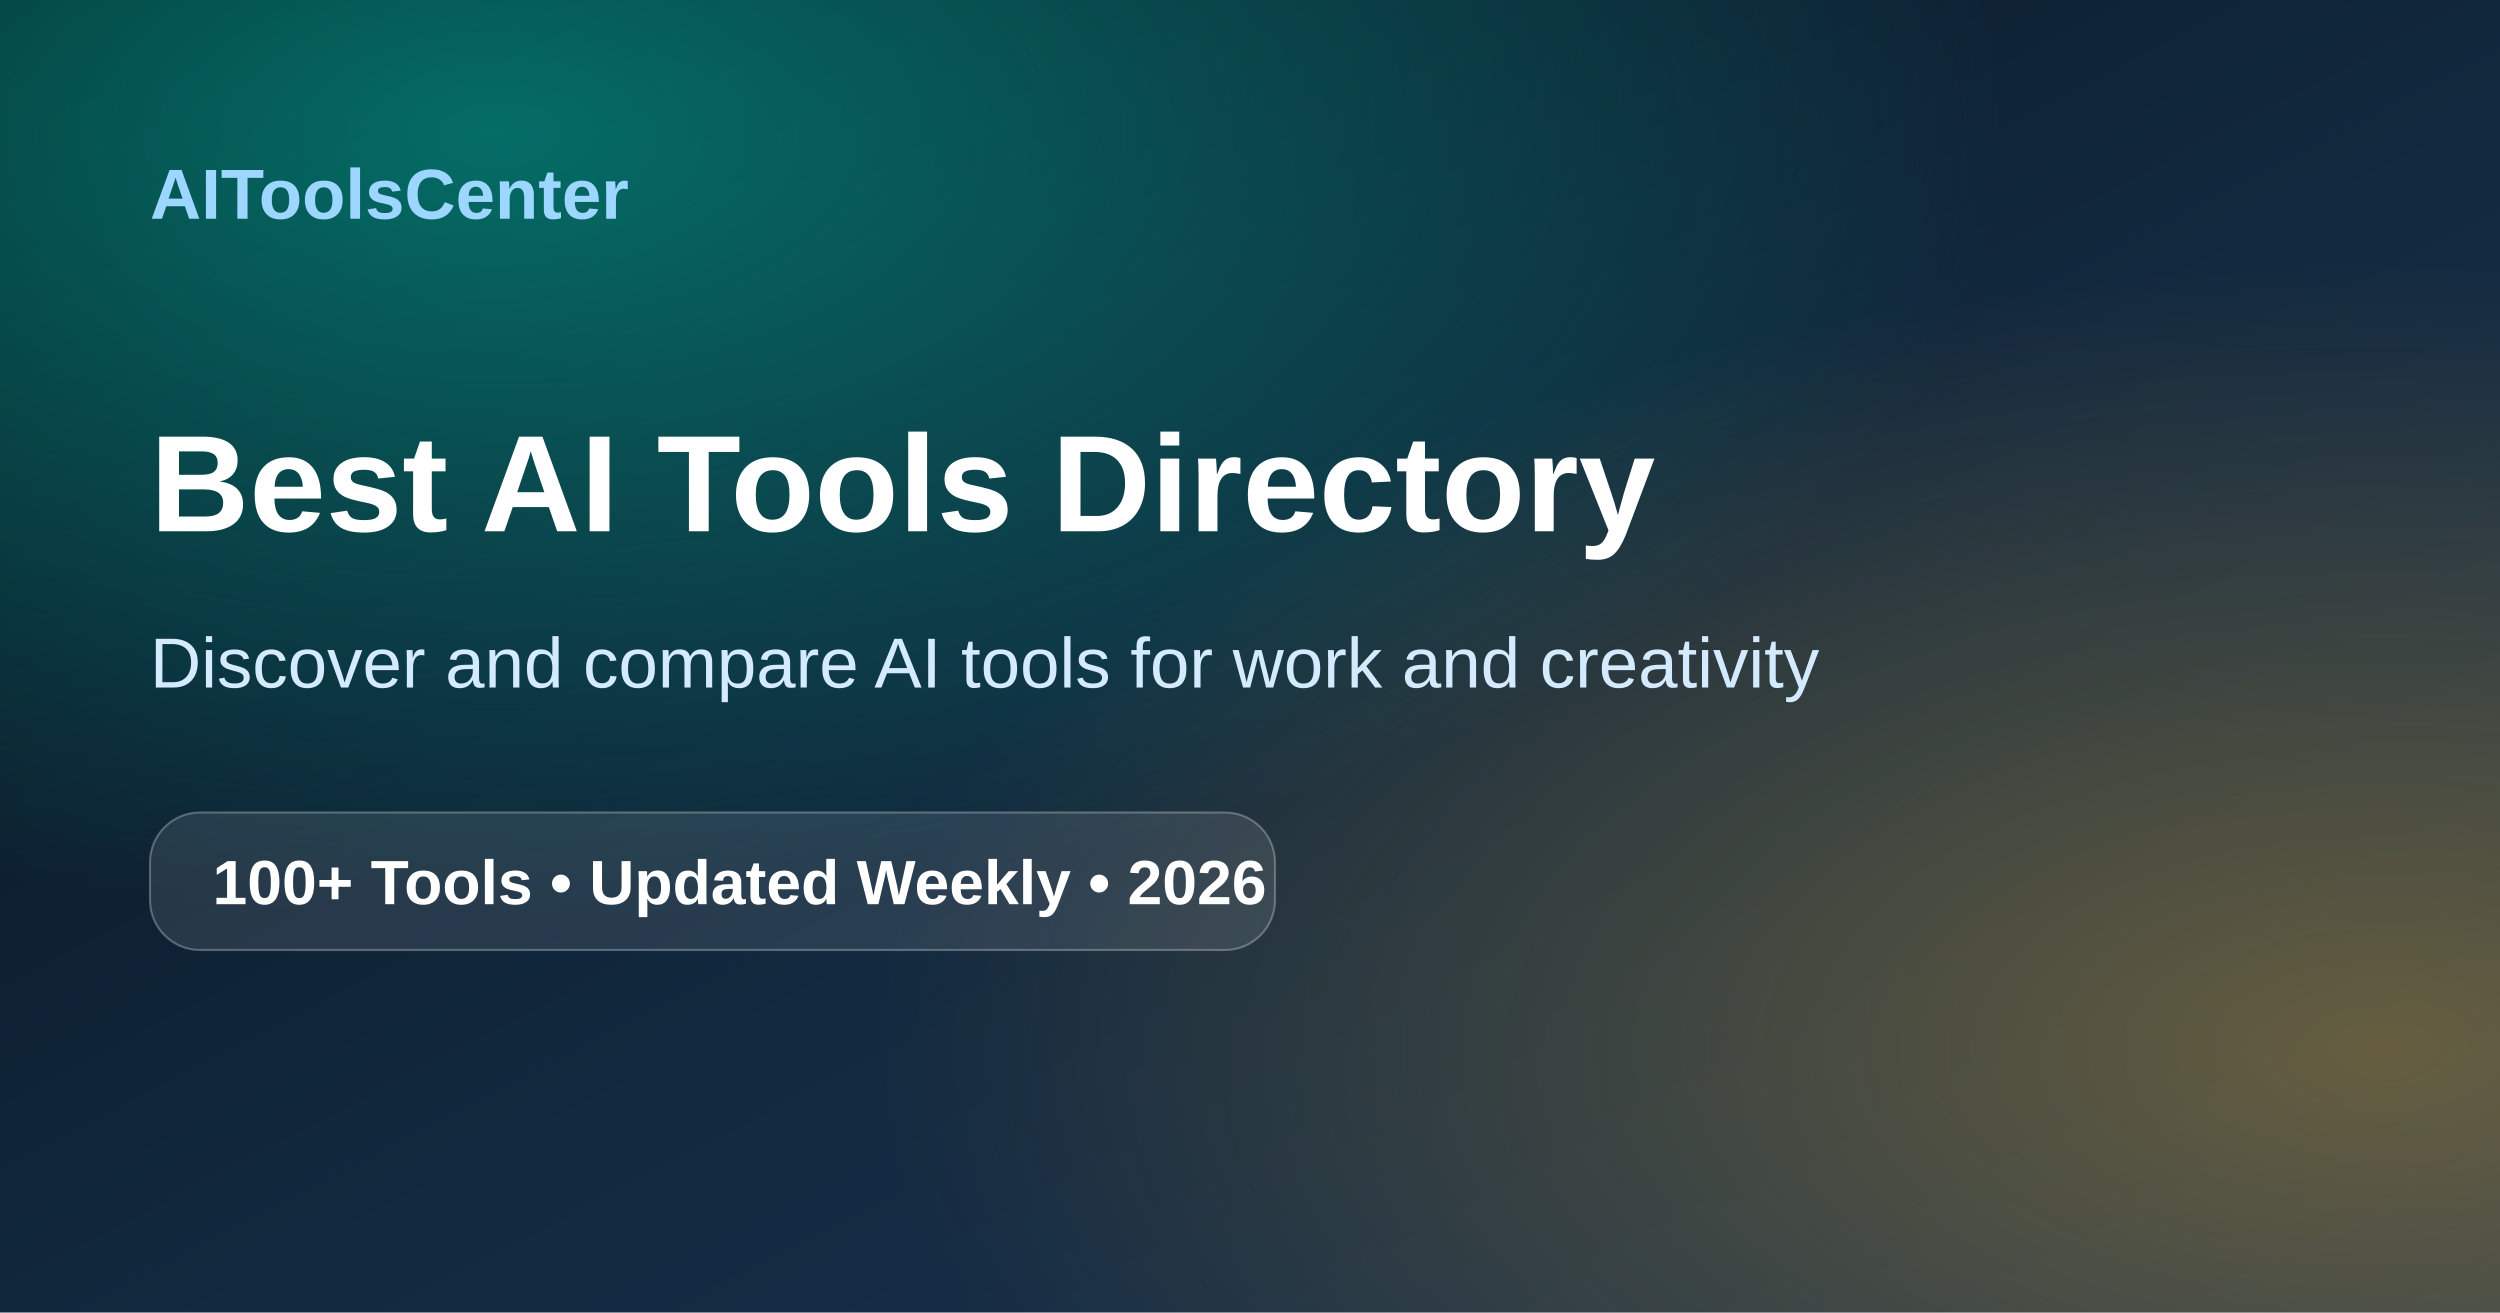
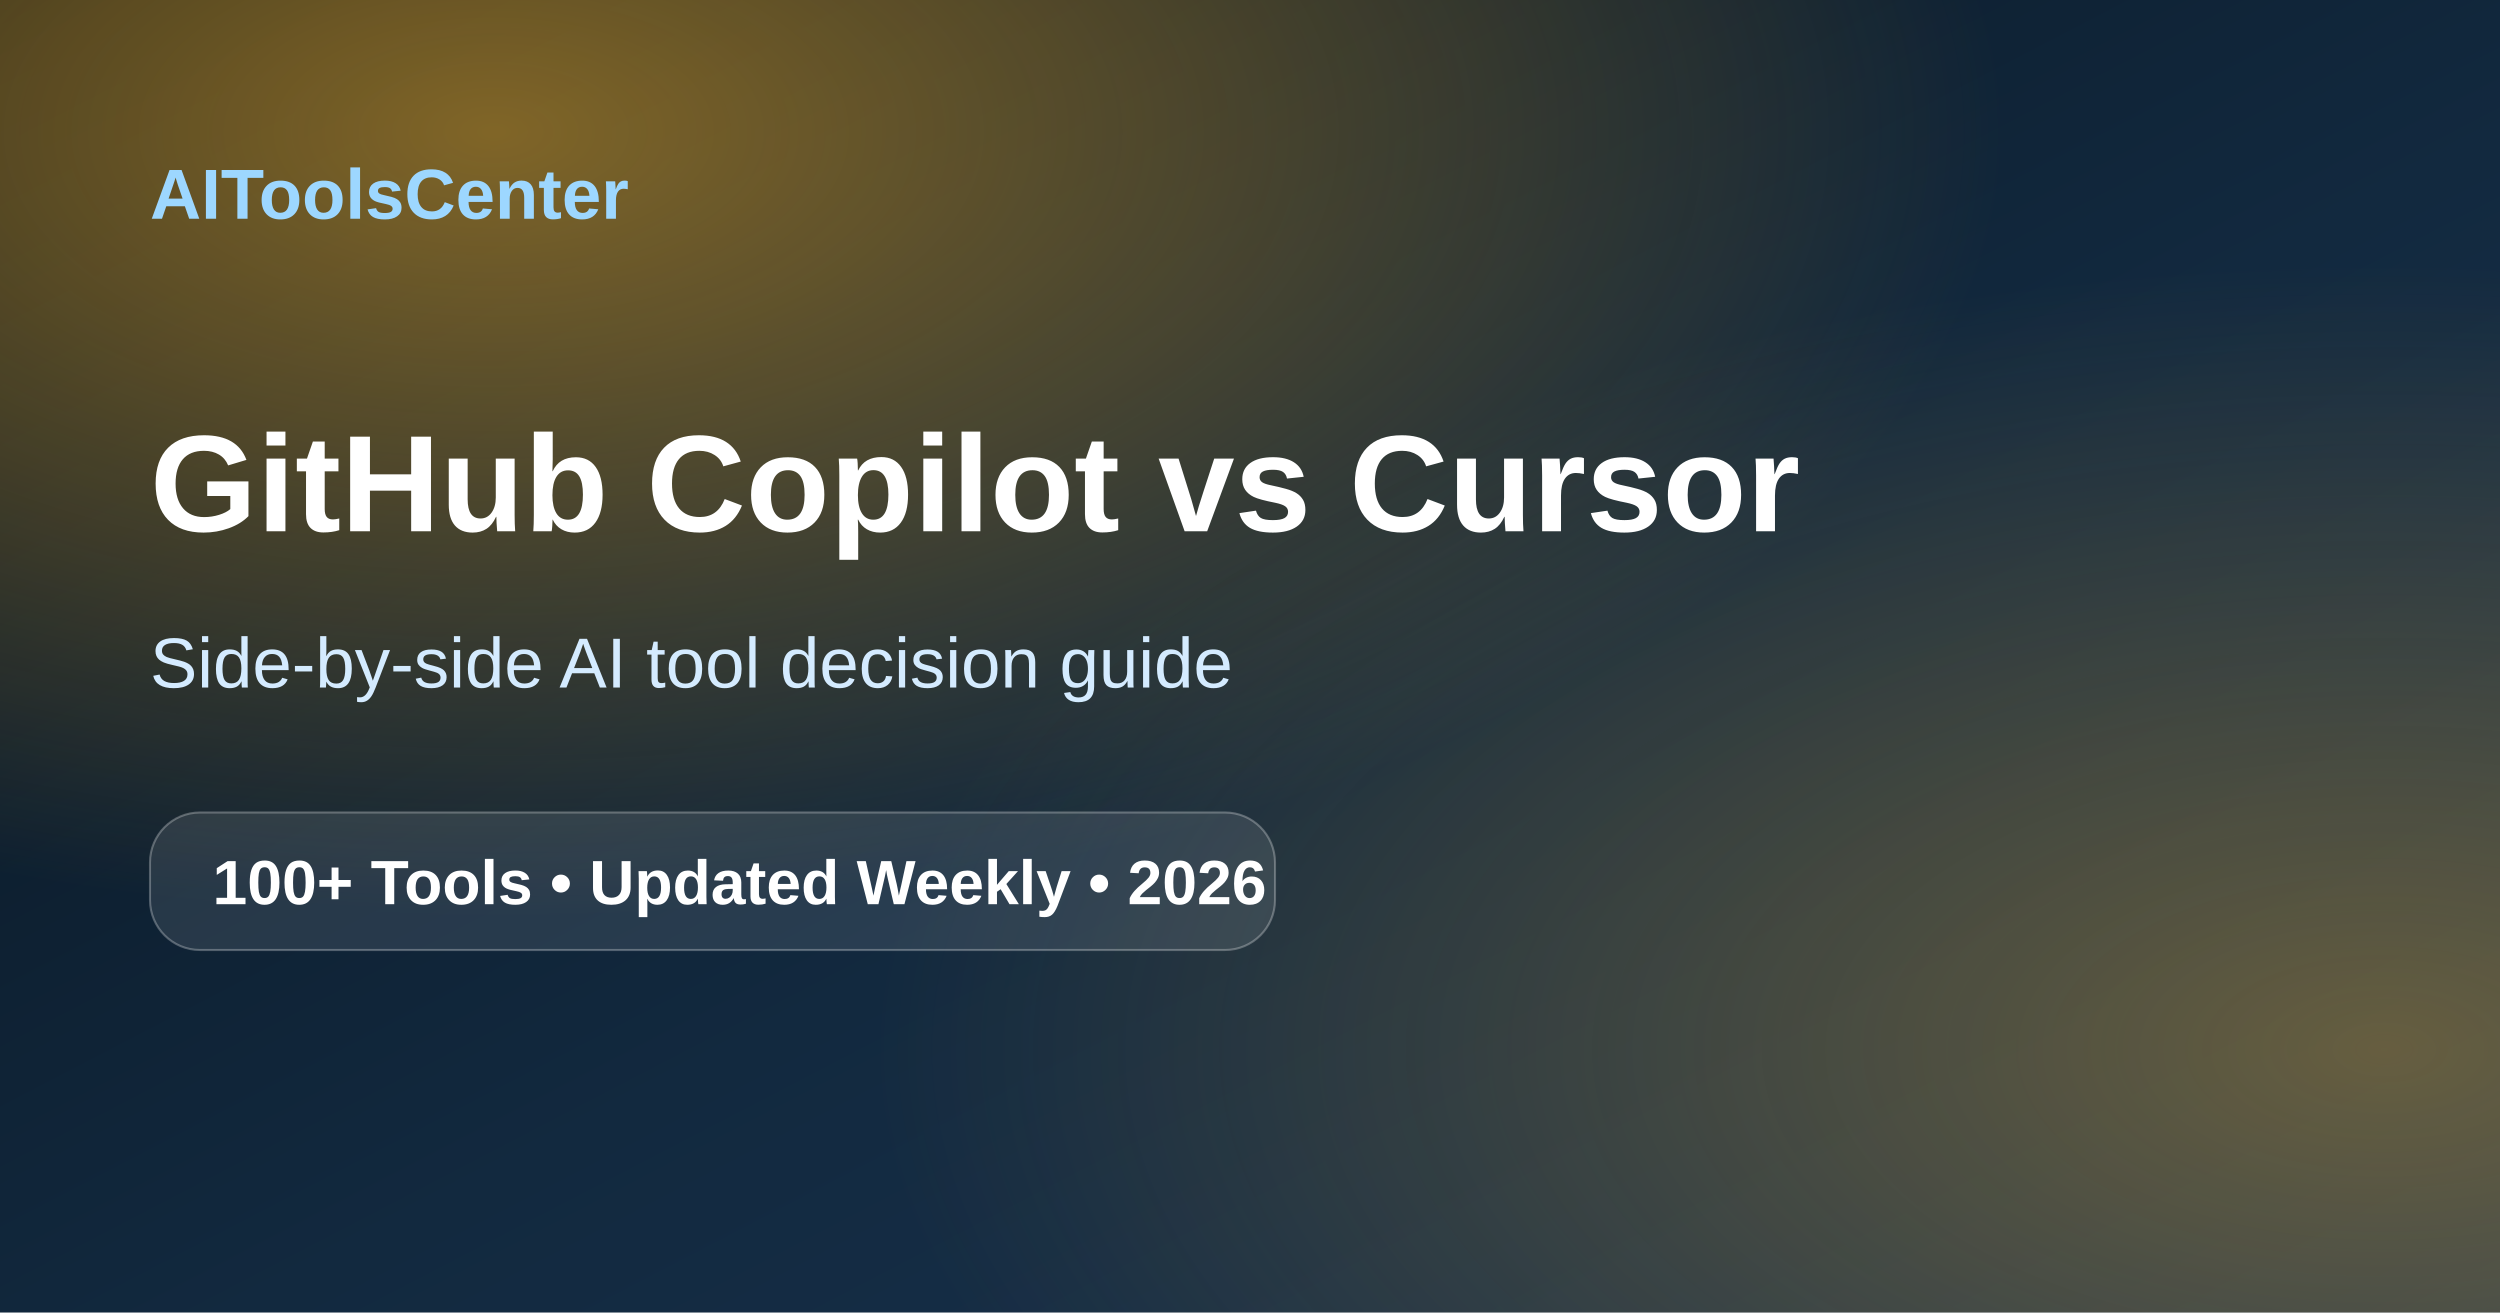
- <svg xmlns="http://www.w3.org/2000/svg" width="1200" height="630" viewBox="0 0 1200 630" role="img" aria-label="Best AI Tools Directory">
+ <svg xmlns="http://www.w3.org/2000/svg" width="1200" height="630" viewBox="0 0 1200 630" role="img" aria-label="GitHub Copilot vs Cursor">
  <defs>
    <linearGradient id="bg" x1="0%" y1="0%" x2="100%" y2="100%">
      <stop offset="0%" stop-color="#06111a" />
      <stop offset="55%" stop-color="#12293f" />
      <stop offset="100%" stop-color="#1a3350" />
    </linearGradient>
    <radialGradient id="glowA" cx="20%" cy="10%" r="60%">
-       <stop offset="0%" stop-color="#00c2a8" stop-opacity="0.5" />
-       <stop offset="100%" stop-color="#00c2a8" stop-opacity="0" />
+       <stop offset="0%" stop-color="#f7b32b" stop-opacity="0.5" />
+       <stop offset="100%" stop-color="#f7b32b" stop-opacity="0" />
    </radialGradient>
    <radialGradient id="glowB" cx="95%" cy="80%" r="60%">
      <stop offset="0%" stop-color="#f7b32b" stop-opacity="0.35" />
      <stop offset="100%" stop-color="#f7b32b" stop-opacity="0" />
    </radialGradient>
  </defs>
  <rect width="1200" height="630" fill="url(#bg)" />
  <rect width="1200" height="630" fill="url(#glowA)" />
  <rect width="1200" height="630" fill="url(#glowB)" />
  <g>
    <text x="72" y="105" fill="#9dd7ff" font-size="34" font-family="Arial, Helvetica, sans-serif" font-weight="700">AIToolsCenter</text>
-     <text x="72" y="255" fill="#ffffff" font-size="66" font-family="Arial, Helvetica, sans-serif" font-weight="800">Best AI Tools Directory</text>
-     <text x="72" y="330" fill="#d4ebff" font-size="34" font-family="Arial, Helvetica, sans-serif" font-weight="500">Discover and compare AI tools for work and creativity</text>
+     <text x="72" y="255" fill="#ffffff" font-size="66" font-family="Arial, Helvetica, sans-serif" font-weight="800">GitHub Copilot vs Cursor</text>
+     <text x="72" y="330" fill="#d4ebff" font-size="34" font-family="Arial, Helvetica, sans-serif" font-weight="500">Side-by-side AI tool decision guide</text>
    <rect x="72" y="390" rx="24" ry="24" width="540" height="66" fill="rgba(255,255,255,0.1)" stroke="rgba(255,255,255,0.28)" />
    <text x="102" y="434" fill="#ffffff" font-size="30" font-family="Arial, Helvetica, sans-serif" font-weight="700">100+ Tools • Updated Weekly • 2026</text>
  </g>
</svg>
